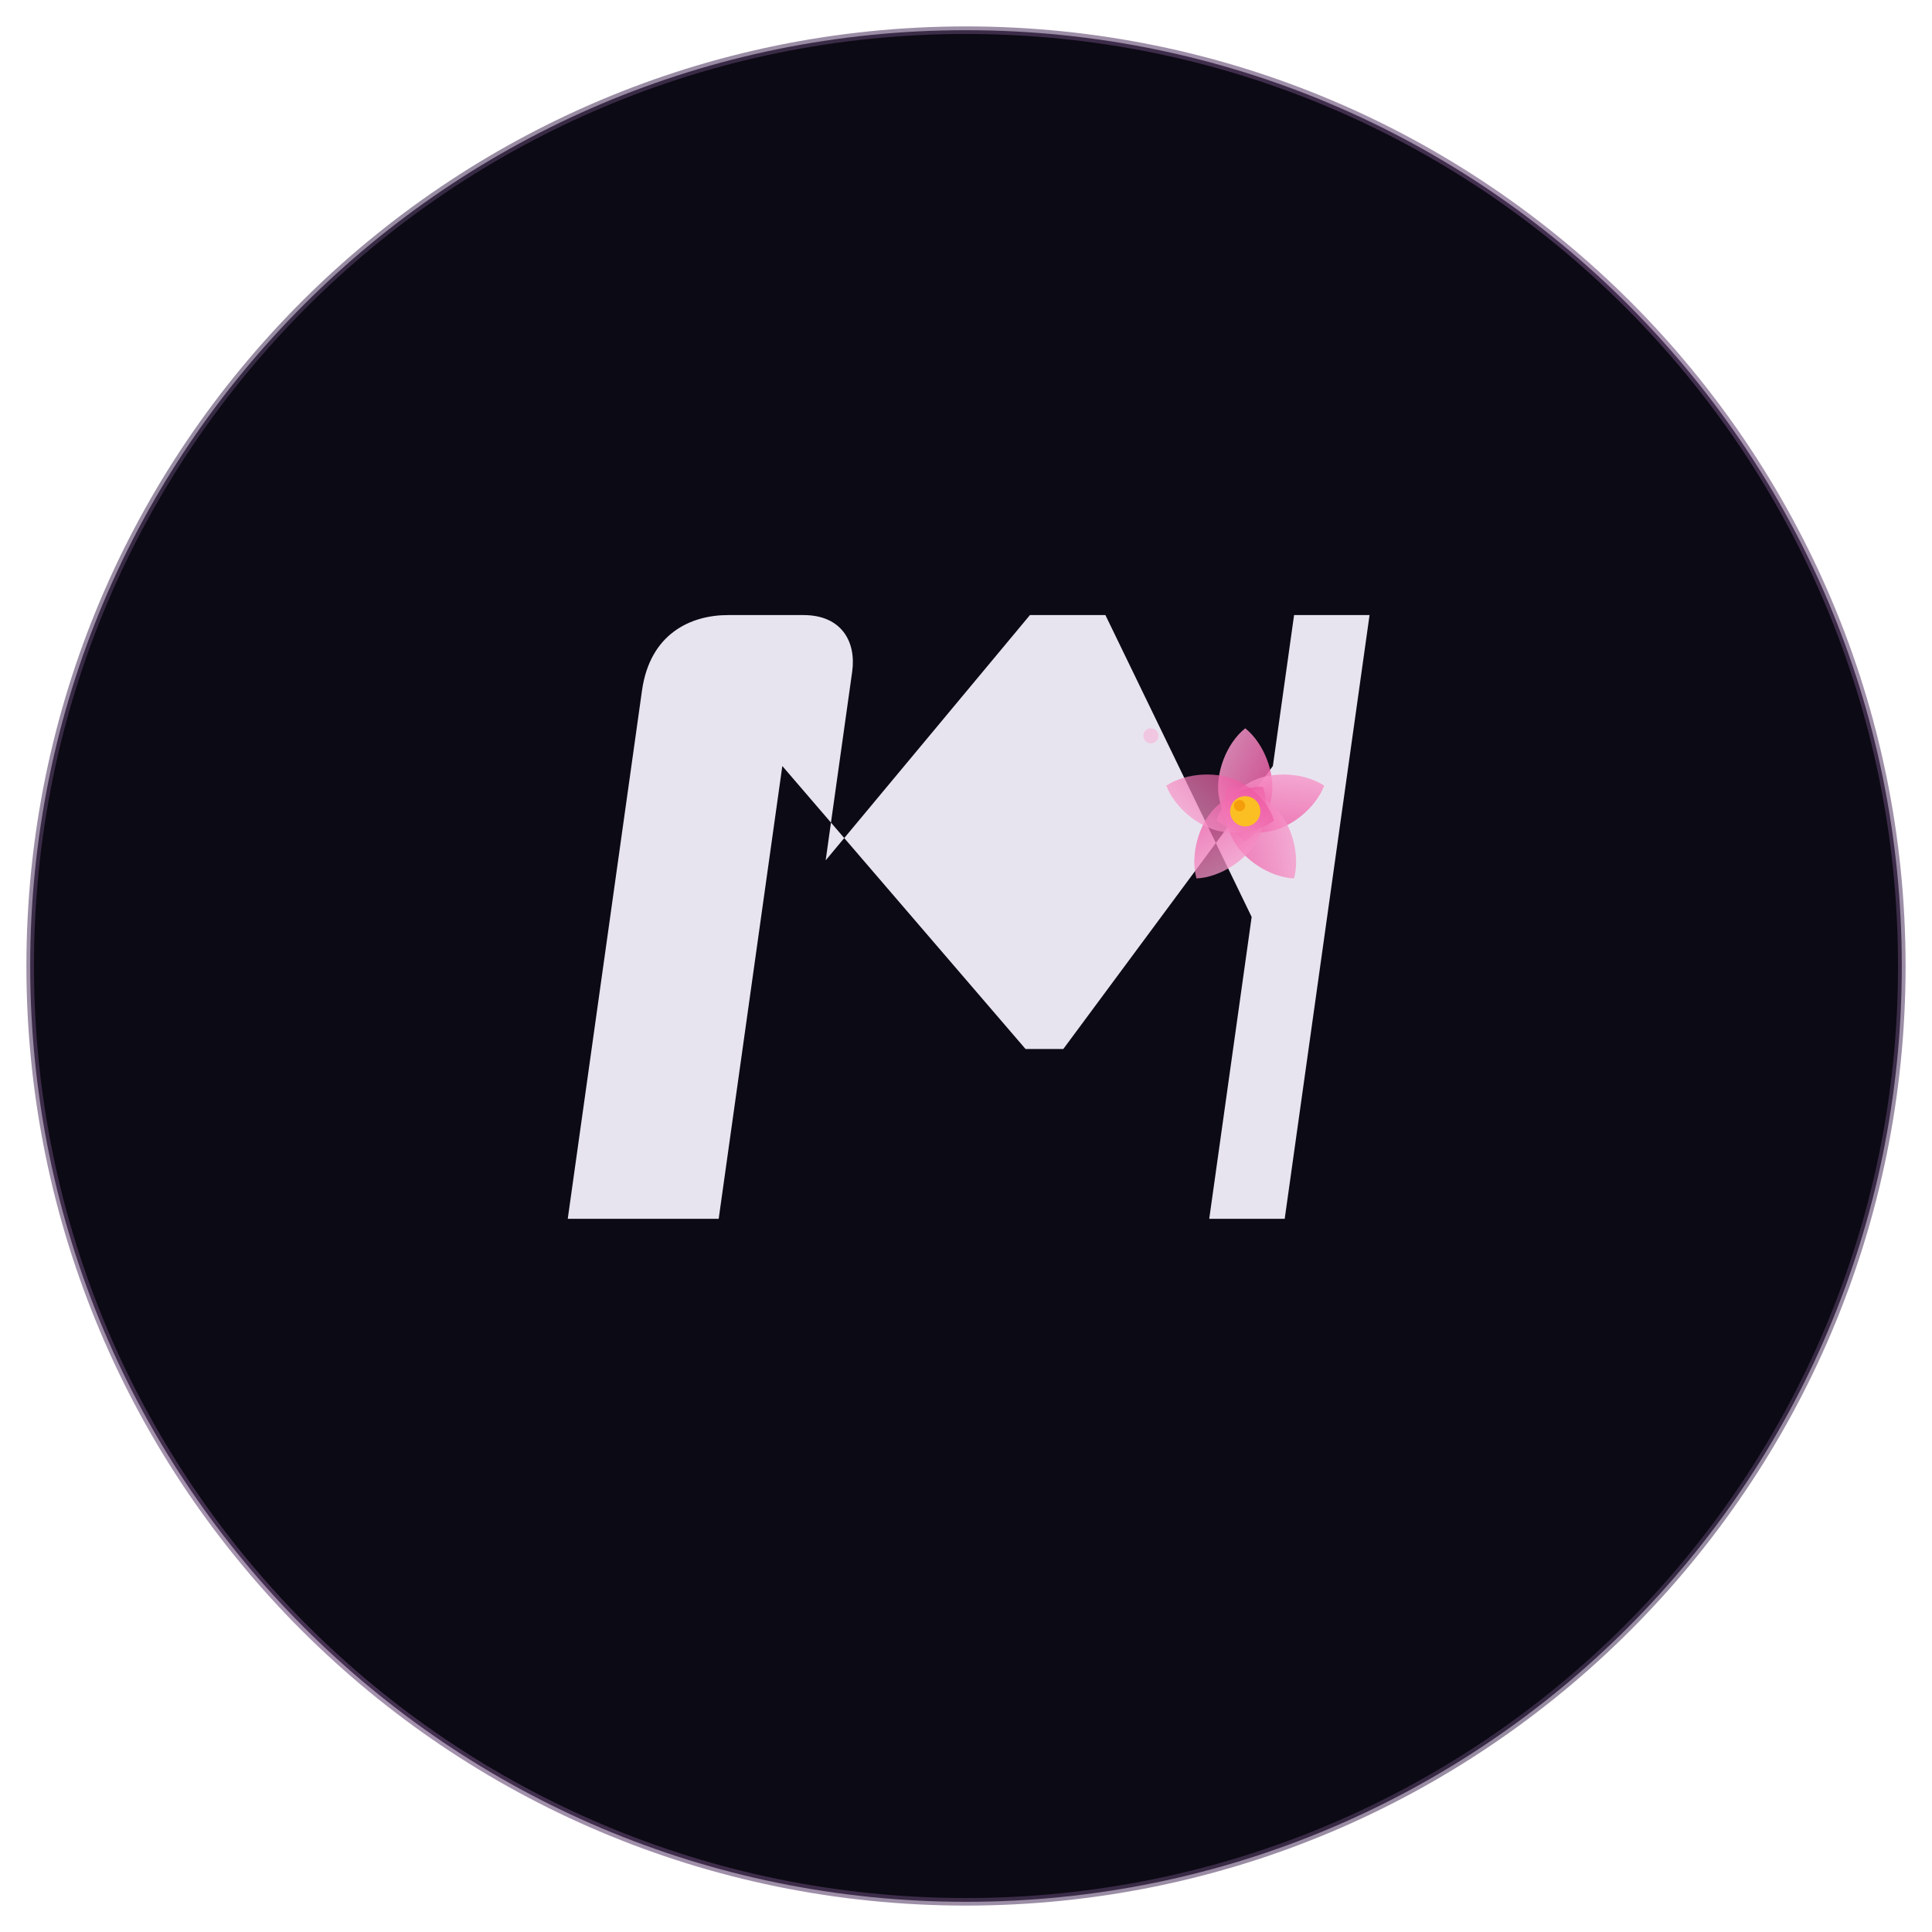
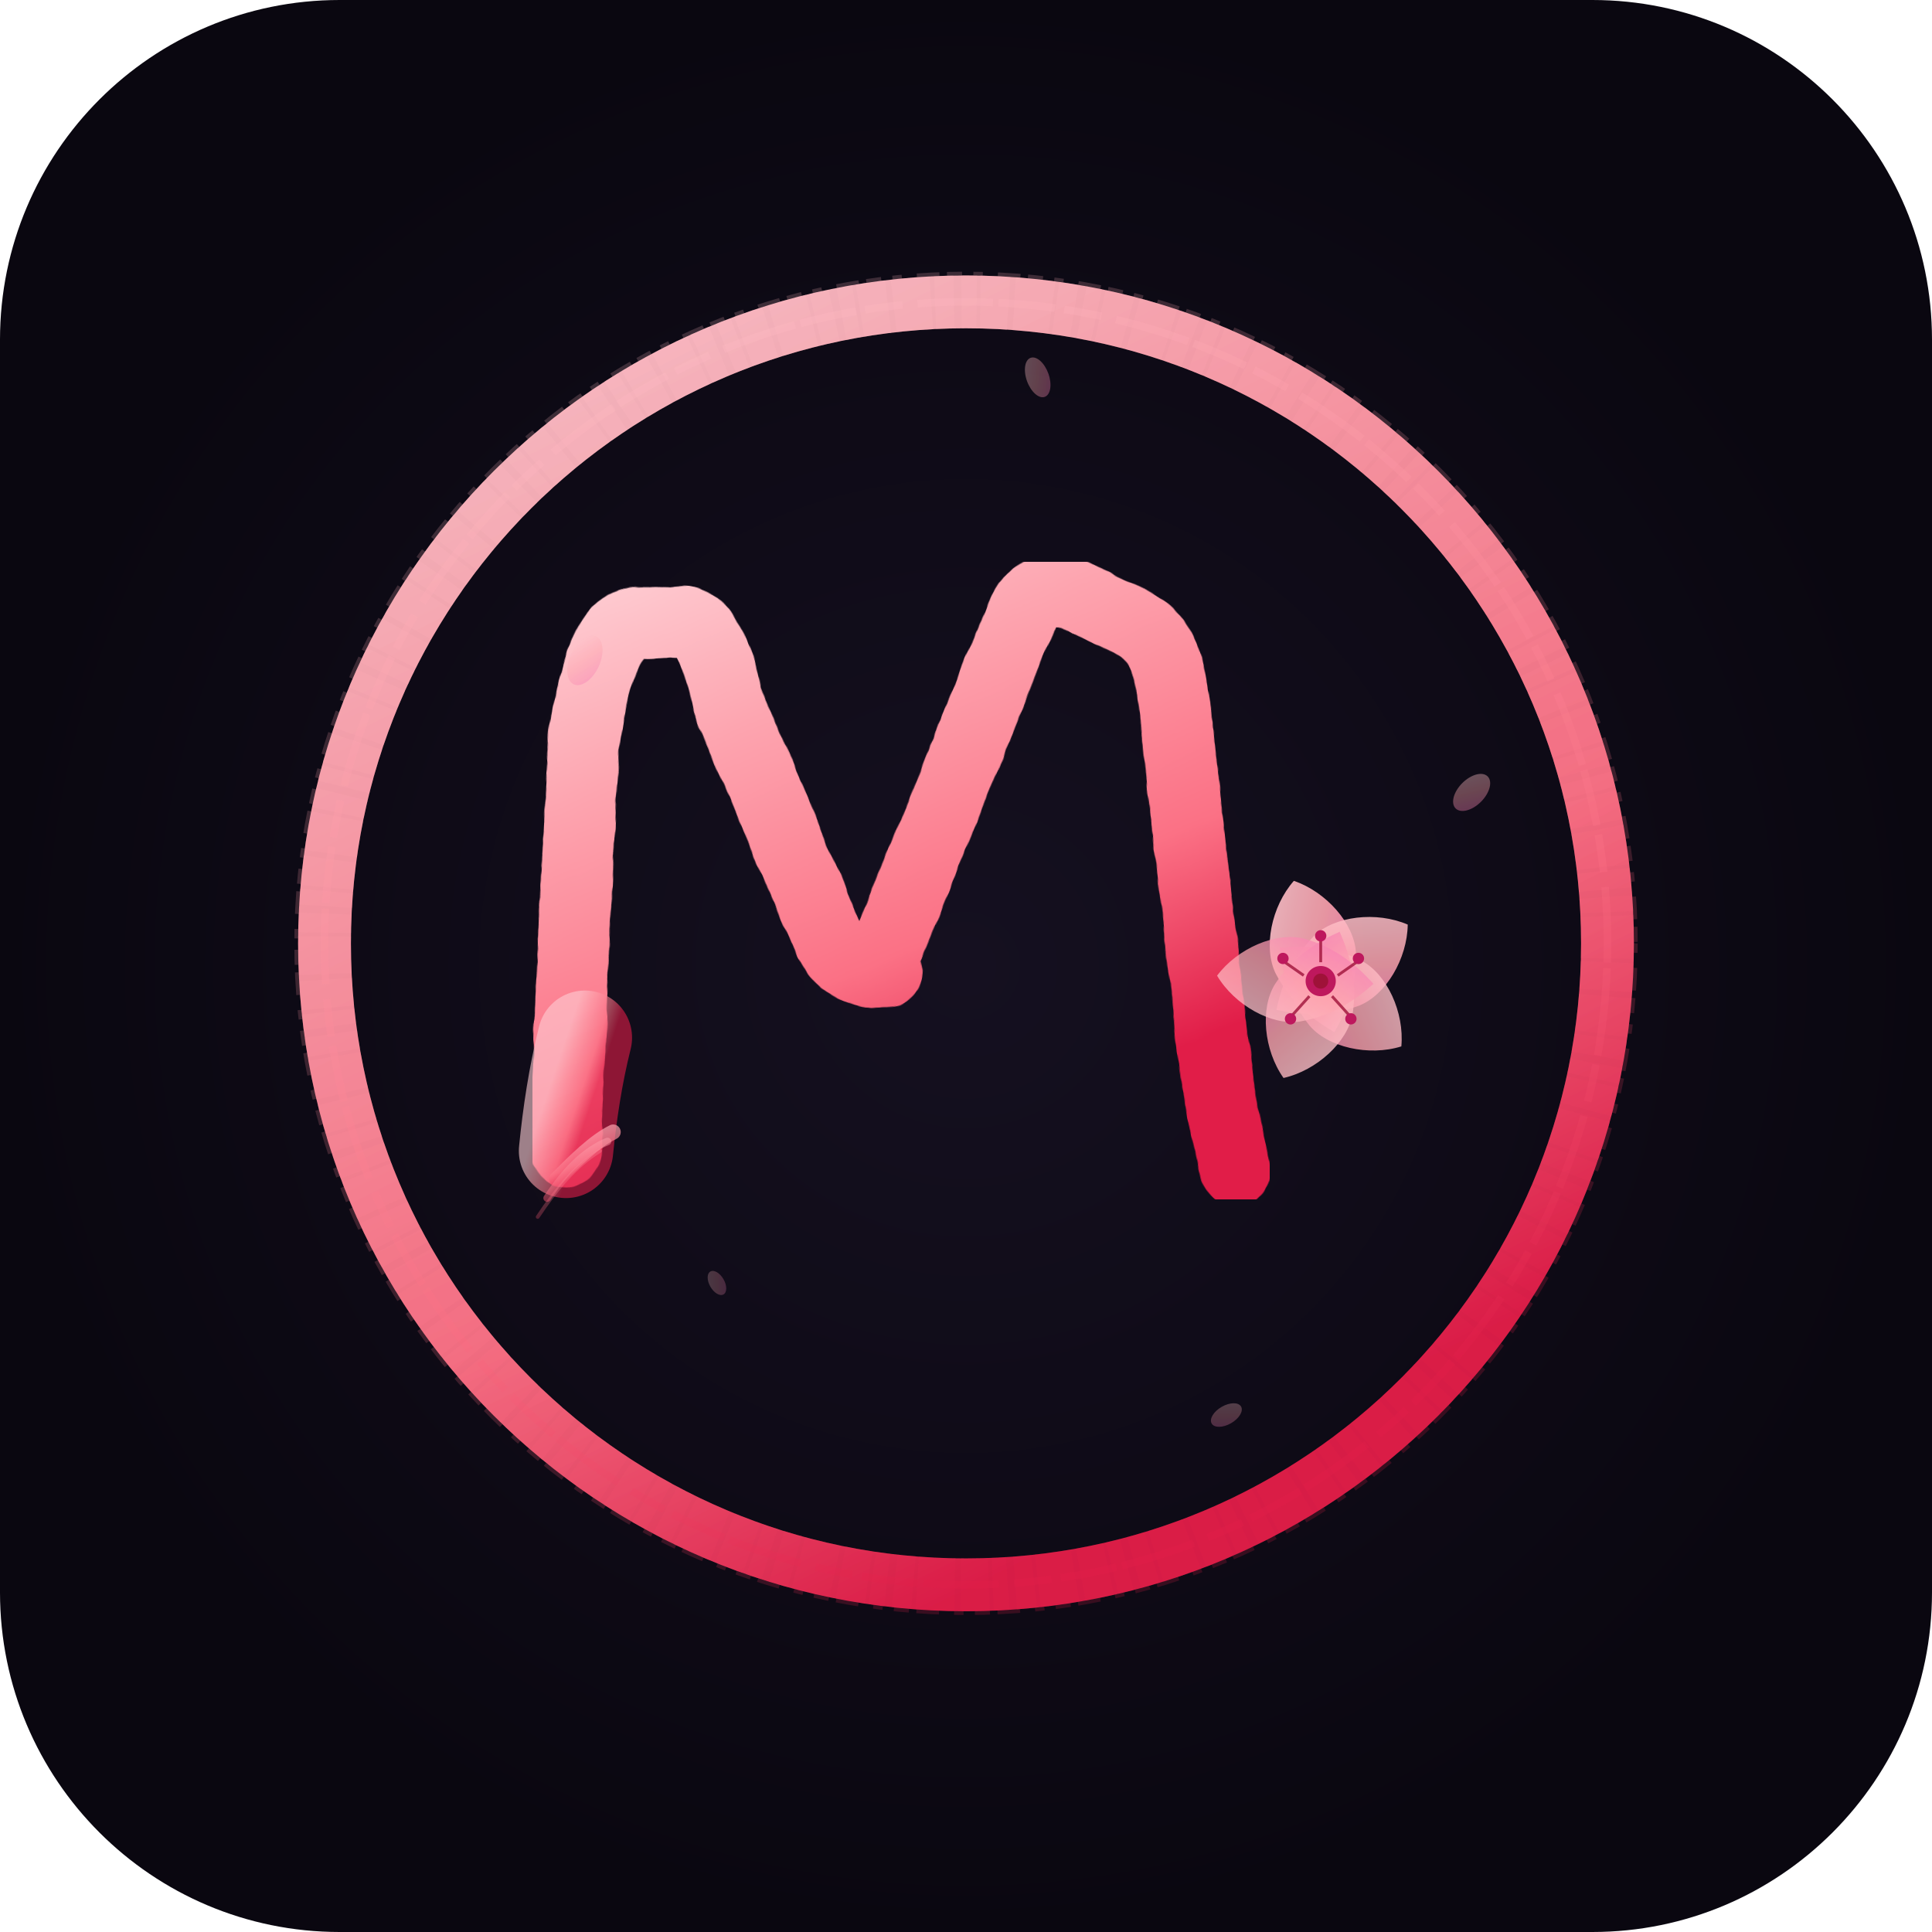
- <svg xmlns="http://www.w3.org/2000/svg" viewBox="0 0 512 512" width="512" height="512">
+ <svg xmlns="http://www.w3.org/2000/svg" viewBox="0 0 1024 1024" width="1024" height="1024">
  <defs>
-     <linearGradient id="borderGrad" x1="0%" y1="0%" x2="100%" y2="100%">
-       <stop offset="0%" stop-color="#4a3a5c" />
-       <stop offset="50%" stop-color="#6b4a7a" />
-       <stop offset="100%" stop-color="#4a3a5c" />
+     <linearGradient id="pinkGrad" x1="0%" y1="0%" x2="50%" y2="100%">
+       <stop offset="0%" stop-color="#fecdd3" />
+       <stop offset="30%" stop-color="#fda4af" />
+       <stop offset="70%" stop-color="#fb7185" />
+       <stop offset="100%" stop-color="#e11d48" />
    </linearGradient>
    <linearGradient id="petalGrad" x1="0%" y1="0%" x2="100%" y2="100%">
-       <stop offset="0%" stop-color="#f9a8d4" />
-       <stop offset="100%" stop-color="#ec4899" />
+       <stop offset="0%" stop-color="#fecdd3" />
+       <stop offset="50%" stop-color="#fda4af" />
+       <stop offset="100%" stop-color="#f472b6" />
    </linearGradient>
+     <radialGradient id="bgGrad" cx="50%" cy="50%" r="50%">
+       <stop offset="0%" stop-color="#151020" />
+       <stop offset="100%" stop-color="#0a0710" />
+     </radialGradient>
+     <filter id="brushTexture" x="-5%" y="-5%" width="110%" height="110%">
+       <feTurbulence type="fractalNoise" baseFrequency="0.04" numOctaves="4" result="noise" />
+       <feDisplacementMap in="SourceGraphic" in2="noise" scale="3" xChannelSelector="R" yChannelSelector="G" />
+     </filter>
  </defs>
-   <circle cx="256" cy="256" r="248" fill="#0c0a14" />
-   <circle cx="256" cy="256" r="248" fill="none" stroke="url(#borderGrad)" stroke-width="2" opacity="0.6" />
-   <g transform="translate(256, 248)">
-     <path d="M-95 75 L-95 -65 C-95 -80, -85 -85, -75 -85 L-55 -85 C-45 -85, -40 -78, -40 -70 L-40 -20 L5 -85 L25 -85 L75 -5 L75 -85 L95 -85 L95 75 L75 75 L75 -45 L30 30 L20 30 L-55 -45 L-55 75 Z" fill="#e8e4ef" fill-rule="evenodd" transform="skewX(-8)" />
+   <rect width="1024" height="1024" rx="180" fill="url(#bgGrad)" />
+   <g transform="translate(512, 500)">
+     <circle cx="0" cy="0" r="340" fill="none" stroke="url(#pinkGrad)" stroke-width="28" opacity="0.95" />
+     <circle cx="0" cy="0" r="340" fill="none" stroke="url(#pinkGrad)" stroke-width="28" stroke-dasharray="8 2 15 3 20 2 10 4" opacity="0.3" />
+     <circle cx="0" cy="0" r="340" fill="none" stroke="url(#pinkGrad)" stroke-width="4" stroke-dasharray="30 5 20 8 40 3" opacity="0.4" transform="rotate(5)" />
+     <circle cx="0" cy="0" r="355" fill="none" stroke="url(#pinkGrad)" stroke-width="2" stroke-dasharray="5 8 12 4 8 6" opacity="0.2" />
  </g>
-   <g transform="translate(330, 215)">
-     <path d="M0,-22 C5,-18 8,-10 7,-4 C6,2 3,6 0,8 C-3,6 -6,2 -7,-4 C-8,-10 -5,-18 0,-22" fill="url(#petalGrad)" opacity="0.85" />
-     <path d="M0,-22 C5,-18 8,-10 7,-4 C6,2 3,6 0,8 C-3,6 -6,2 -7,-4 C-8,-10 -5,-18 0,-22" fill="url(#petalGrad)" opacity="0.8" transform="rotate(72)" />
-     <path d="M0,-22 C5,-18 8,-10 7,-4 C6,2 3,6 0,8 C-3,6 -6,2 -7,-4 C-8,-10 -5,-18 0,-22" fill="url(#petalGrad)" opacity="0.75" transform="rotate(144)" />
-     <path d="M0,-22 C5,-18 8,-10 7,-4 C6,2 3,6 0,8 C-3,6 -6,2 -7,-4 C-8,-10 -5,-18 0,-22" fill="url(#petalGrad)" opacity="0.75" transform="rotate(216)" />
-     <path d="M0,-22 C5,-18 8,-10 7,-4 C6,2 3,6 0,8 C-3,6 -6,2 -7,-4 C-8,-10 -5,-18 0,-22" fill="url(#petalGrad)" opacity="0.7" transform="rotate(288)" />
-     <circle cx="0" cy="0" r="4" fill="#fbbf24" />
-     <circle cx="-1.5" cy="-1.5" r="1.5" fill="#f59e0b" />
+   <g transform="translate(480, 490)">
+     <path d="M-180 120               C-180 120, -175 -40, -170 -100               C-165 -140, -155 -160, -140 -160               L-120 -160               C-105 -160, -100 -145, -95 -120               L-40 10               C-35 20, -25 25, -15 25               L-10 25              M-15 25              L60 -160              C65 -175, 75 -180, 90 -175              L120 -160              C135 -152, 140 -140, 142 -120              L160 40              C162 60, 165 80, 168 100              L175 130" fill="none" stroke="url(#pinkGrad)" stroke-width="38" stroke-linecap="round" stroke-linejoin="round" filter="url(#brushTexture)" />
+     <path d="M-180 120 C-178 100, -175 80, -170 60" fill="none" stroke="url(#pinkGrad)" stroke-width="50" stroke-linecap="round" opacity="0.6" />
+     <path d="M-185 135 C-175 125, -165 115, -155 110" fill="none" stroke="url(#pinkGrad)" stroke-width="8" stroke-linecap="round" opacity="0.7" />
+     <path d="M-190 145 C-180 130, -170 120, -158 115" fill="none" stroke="url(#pinkGrad)" stroke-width="4" stroke-linecap="round" opacity="0.5" />
+     <path d="M-195 155 C-185 140, -175 128, -162 120" fill="none" stroke="url(#pinkGrad)" stroke-width="2" stroke-linecap="round" opacity="0.3" />
  </g>
-   <circle cx="305" cy="195" r="2" fill="#f9a8d4" opacity="0.5" />
+   <g transform="translate(700, 520)">
+     <g transform="rotate(-15)">
+       <path d="M0,-55 C15,-45 25,-25 22,-10 C18,8 8,20 0,28 C-8,20 -18,8 -22,-10 C-25,-25 -15,-45 0,-55" fill="url(#petalGrad)" opacity="0.9" />
+       <path d="M0,-55 C15,-45 25,-25 22,-10 C18,8 8,20 0,28 C-8,20 -18,8 -22,-10 C-25,-25 -15,-45 0,-55" fill="url(#petalGrad)" opacity="0.85" transform="rotate(72)" />
+       <path d="M0,-55 C15,-45 25,-25 22,-10 C18,8 8,20 0,28 C-8,20 -18,8 -22,-10 C-25,-25 -15,-45 0,-55" fill="url(#petalGrad)" opacity="0.8" transform="rotate(144)" />
+       <path d="M0,-55 C15,-45 25,-25 22,-10 C18,8 8,20 0,28 C-8,20 -18,8 -22,-10 C-25,-25 -15,-45 0,-55" fill="url(#petalGrad)" opacity="0.8" transform="rotate(216)" />
+       <path d="M0,-55 C15,-45 25,-25 22,-10 C18,8 8,20 0,28 C-8,20 -18,8 -22,-10 C-25,-25 -15,-45 0,-55" fill="url(#petalGrad)" opacity="0.75" transform="rotate(288)" />
+     </g>
+     <circle cx="0" cy="0" r="8" fill="#be185d" />
+     <circle cx="0" cy="0" r="4" fill="#9f1239" />
+     <g stroke="#9f1239" stroke-width="1.5" fill="none" opacity="0.8">
+       <line x1="0" y1="-10" x2="0" y2="-22" />
+       <line x1="9" y1="-3" x2="19" y2="-10" />
+       <line x1="6" y1="8" x2="15" y2="18" />
+       <line x1="-6" y1="8" x2="-15" y2="18" />
+       <line x1="-9" y1="-3" x2="-19" y2="-10" />
+     </g>
+     <circle cx="0" cy="-24" r="3" fill="#be185d" />
+     <circle cx="20" cy="-12" r="3" fill="#be185d" />
+     <circle cx="16" cy="20" r="3" fill="#be185d" />
+     <circle cx="-16" cy="20" r="3" fill="#be185d" />
+     <circle cx="-20" cy="-12" r="3" fill="#be185d" />
+   </g>
+   <g opacity="0.7">
+     <ellipse cx="310" cy="350" rx="8" ry="14" fill="url(#petalGrad)" transform="rotate(25, 310, 350)" opacity="0.6" />
+     <ellipse cx="550" cy="200" rx="6" ry="11" fill="url(#petalGrad)" transform="rotate(-20, 550, 200)" opacity="0.5" />
+     <ellipse cx="780" cy="420" rx="7" ry="12" fill="url(#petalGrad)" transform="rotate(45, 780, 420)" opacity="0.55" />
+     <ellipse cx="650" cy="750" rx="5" ry="9" fill="url(#petalGrad)" transform="rotate(60, 650, 750)" opacity="0.4" />
+     <ellipse cx="380" cy="680" rx="4" ry="7" fill="url(#petalGrad)" transform="rotate(-30, 380, 680)" opacity="0.35" />
+   </g>
</svg>
